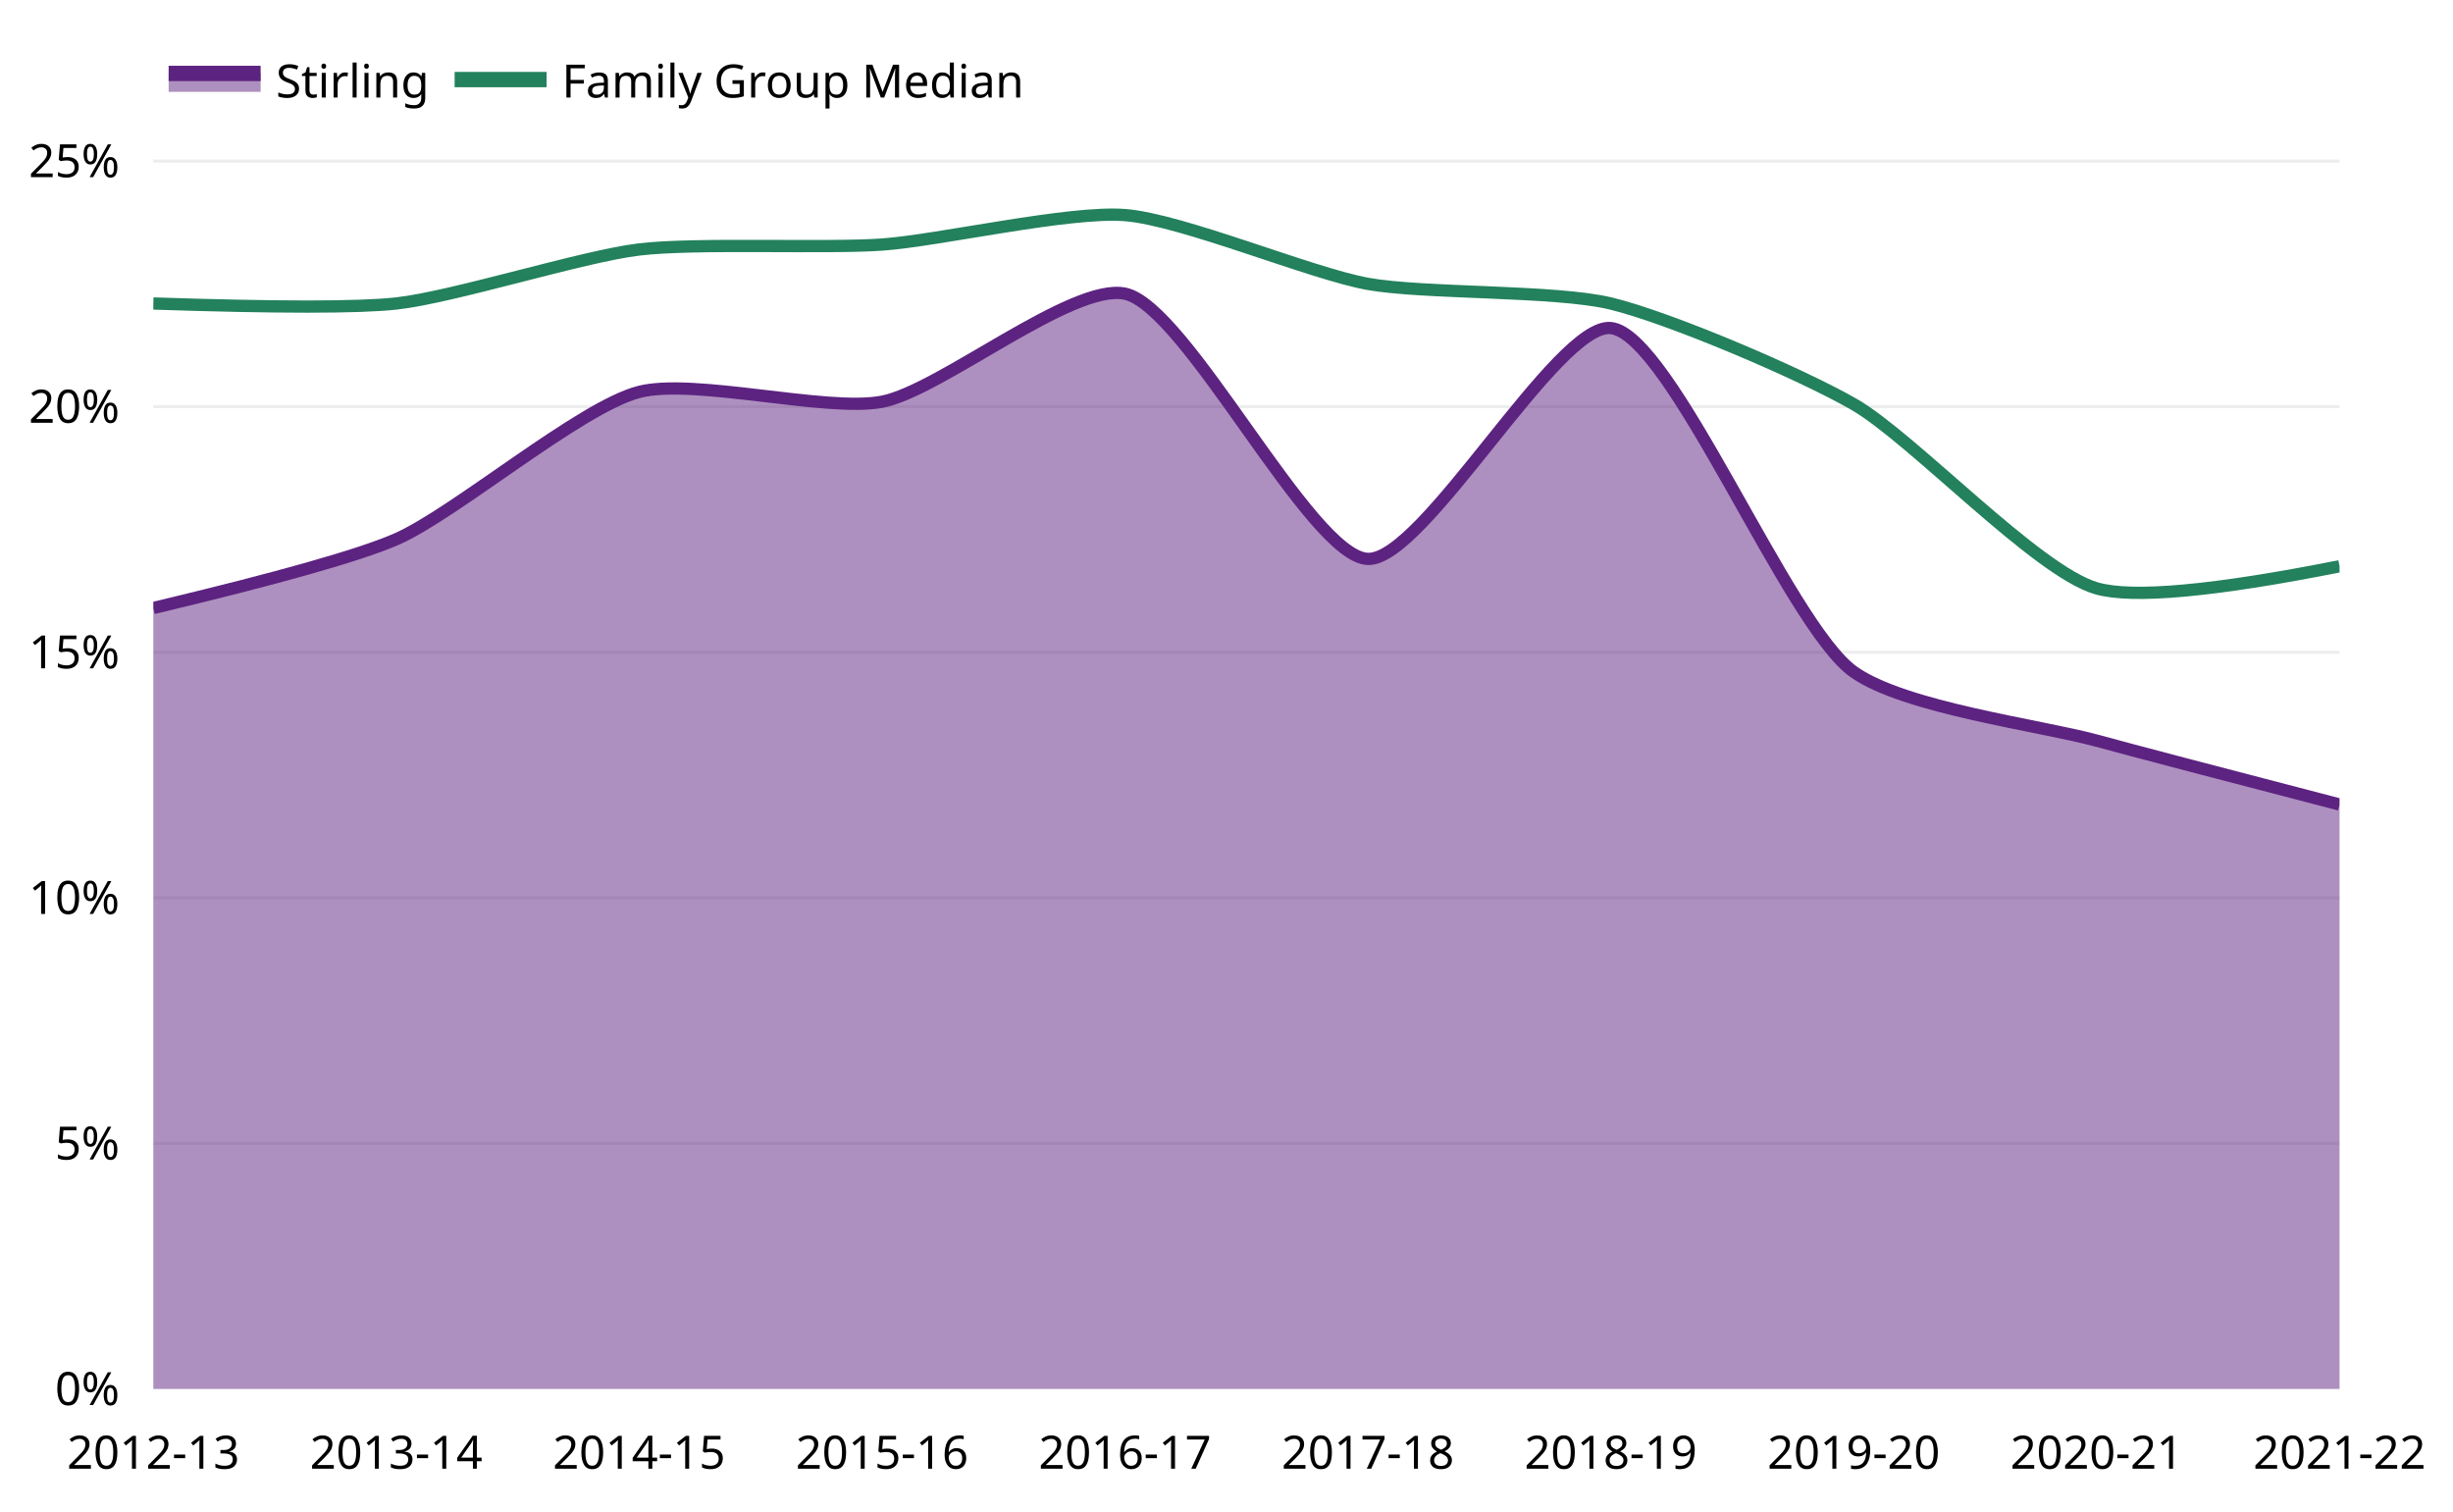
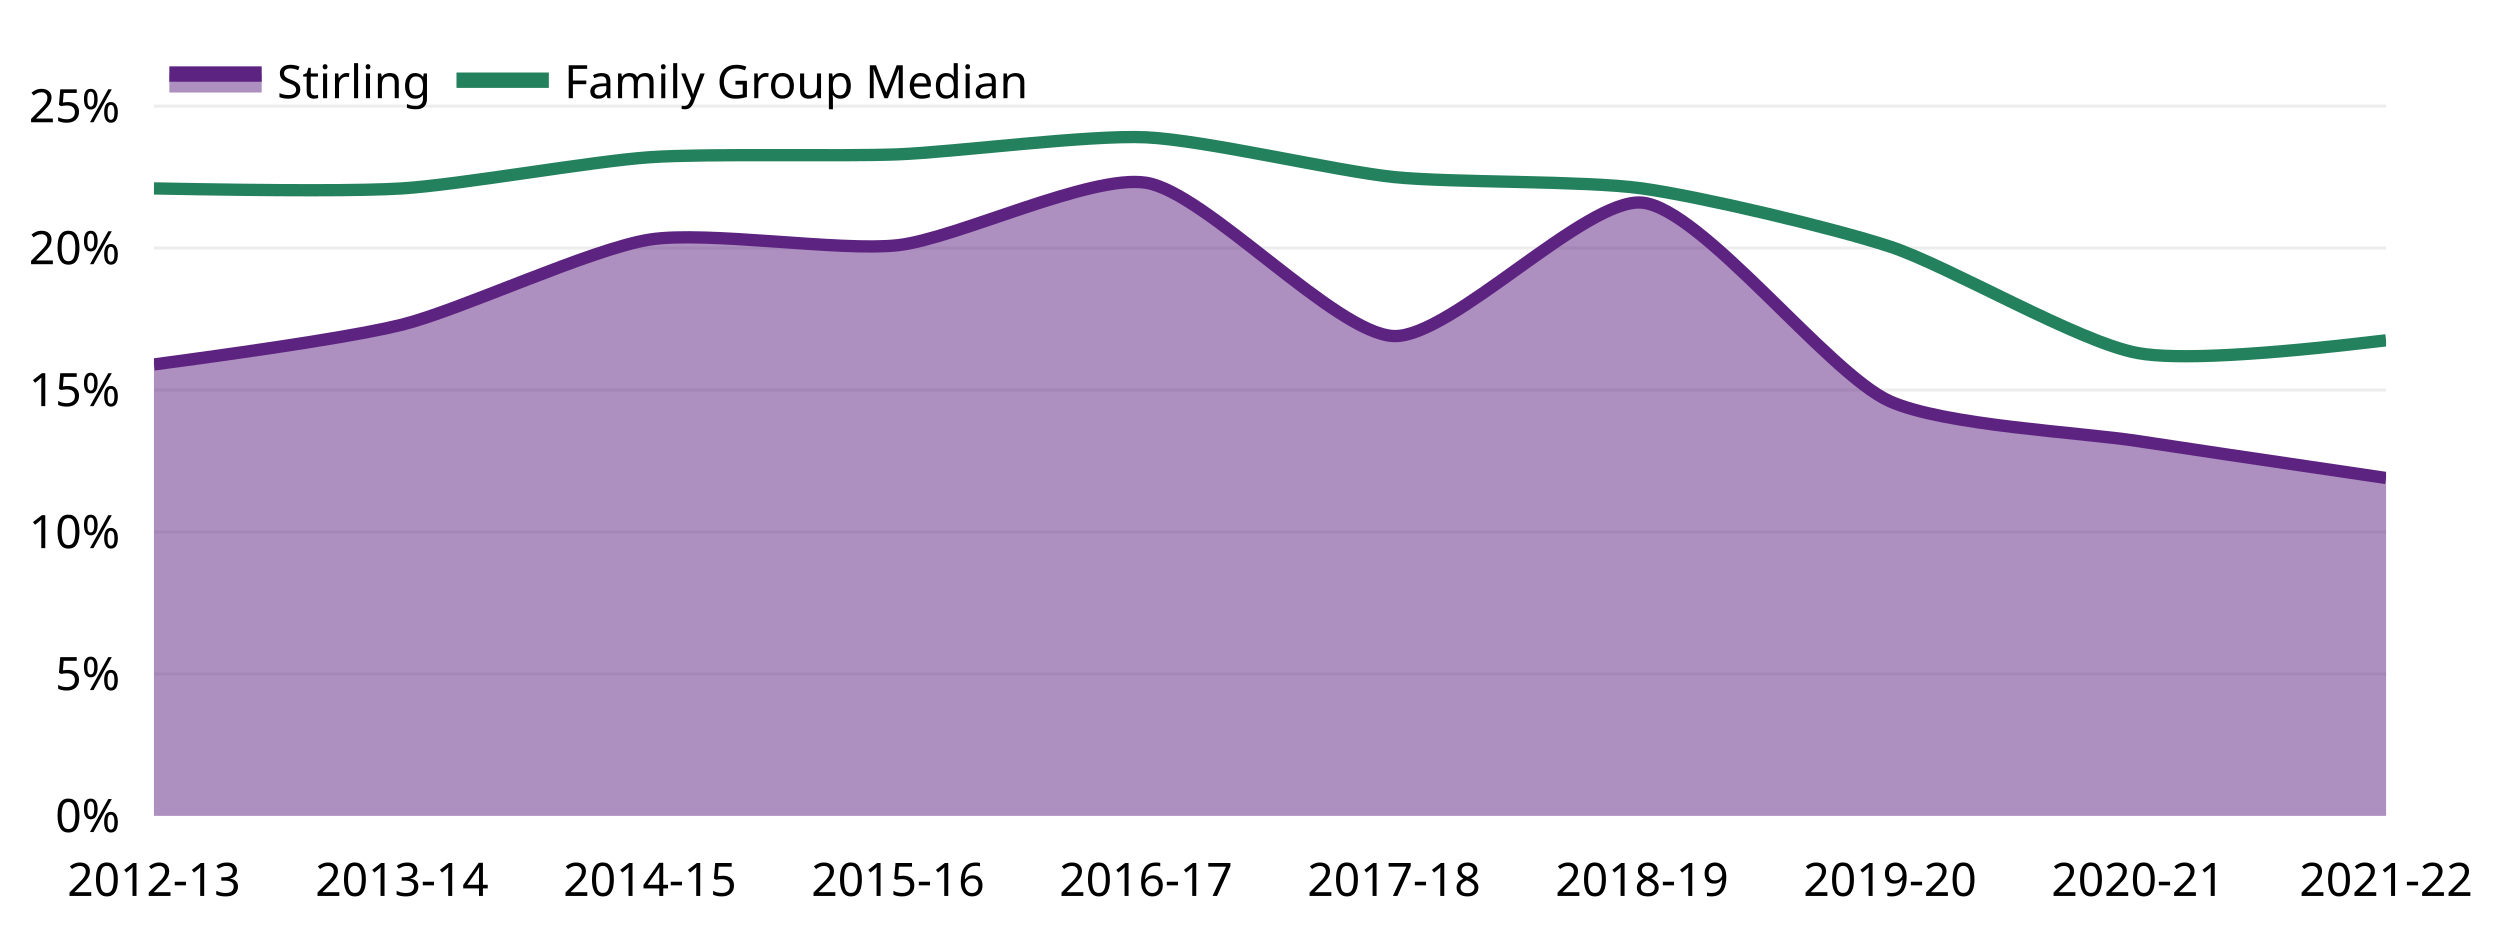
- <svg xmlns="http://www.w3.org/2000/svg" class="main-svg" width="800" height="493" style="" viewBox="0 0 800 493">
-   <rect x="0" y="0" width="800" height="493" style="fill: rgb(255, 255, 255); fill-opacity: 1;" />
-   <defs id="defs-d26e14">
+ <svg xmlns="http://www.w3.org/2000/svg" class="main-svg" width="812" height="305" style="" viewBox="0 0 812 305">
+   <rect x="0" y="0" width="812" height="305" style="fill: rgb(255, 255, 255); fill-opacity: 1;" />
+   <defs id="defs-1dc860">
    <g class="clips">
-       <clipPath id="clipd26e14xyplot" class="plotclip">
-         <rect width="713" height="403" />
-       </clipPath>
-       <clipPath class="axesclip" id="clipd26e14x">
-         <rect x="50" y="0" width="713" height="493" />
-       </clipPath>
-       <clipPath class="axesclip" id="clipd26e14y">
-         <rect x="0" y="50" width="800" height="403" />
-       </clipPath>
-       <clipPath class="axesclip" id="clipd26e14xy">
-         <rect x="50" y="50" width="713" height="403" />
+       <clipPath id="clip1dc860xyplot" class="plotclip">
+         <rect width="725" height="232" />
+       </clipPath>
+       <clipPath class="axesclip" id="clip1dc860x">
+         <rect x="50" y="0" width="725" height="305" />
+       </clipPath>
+       <clipPath class="axesclip" id="clip1dc860y">
+         <rect x="0" y="33" width="812" height="232" />
+       </clipPath>
+       <clipPath class="axesclip" id="clip1dc860xy">
+         <rect x="50" y="33" width="725" height="232" />
      </clipPath>
    </g>
    <g class="gradients" />
    <g class="patterns" />
  </defs>
  <g class="bglayer">
-     <rect class="bg" x="40" y="40" width="733" height="423" style="fill: rgb(0, 0, 0); fill-opacity: 0; stroke-width: 0;" />
+     <rect class="bg" x="40" y="23" width="745" height="252" style="fill: rgb(0, 0, 0); fill-opacity: 0; stroke-width: 0;" />
  </g>
  <g class="layer-below">
    <g class="imagelayer" />
    <g class="shapelayer" />
  </g>
  <g class="cartesianlayer">
    <g class="subplot xy">
      <g class="layer-subplot">
        <g class="shapelayer" />
        <g class="imagelayer" />
      </g>
      <g class="gridlayer">
        <g class="x">
-           <path class="xgrid crisp" transform="translate(129.22,0)" d="M0,50v403" style="stroke: rgb(255, 255, 255); stroke-opacity: 1; stroke-width: 1px;" />
-           <path class="xgrid crisp" transform="translate(208.44,0)" d="M0,50v403" style="stroke: rgb(255, 255, 255); stroke-opacity: 1; stroke-width: 1px;" />
-           <path class="xgrid crisp" transform="translate(287.67,0)" d="M0,50v403" style="stroke: rgb(255, 255, 255); stroke-opacity: 1; stroke-width: 1px;" />
-           <path class="xgrid crisp" transform="translate(366.89,0)" d="M0,50v403" style="stroke: rgb(255, 255, 255); stroke-opacity: 1; stroke-width: 1px;" />
-           <path class="xgrid crisp" transform="translate(446.11,0)" d="M0,50v403" style="stroke: rgb(255, 255, 255); stroke-opacity: 1; stroke-width: 1px;" />
-           <path class="xgrid crisp" transform="translate(525.33,0)" d="M0,50v403" style="stroke: rgb(255, 255, 255); stroke-opacity: 1; stroke-width: 1px;" />
-           <path class="xgrid crisp" transform="translate(604.56,0)" d="M0,50v403" style="stroke: rgb(255, 255, 255); stroke-opacity: 1; stroke-width: 1px;" />
-           <path class="xgrid crisp" transform="translate(683.78,0)" d="M0,50v403" style="stroke: rgb(255, 255, 255); stroke-opacity: 1; stroke-width: 1px;" />
+           <path class="xgrid crisp" transform="translate(130.56,0)" d="M0,33v232" style="stroke: rgb(255, 255, 255); stroke-opacity: 1; stroke-width: 1px;" />
+           <path class="xgrid crisp" transform="translate(211.11,0)" d="M0,33v232" style="stroke: rgb(255, 255, 255); stroke-opacity: 1; stroke-width: 1px;" />
+           <path class="xgrid crisp" transform="translate(291.67,0)" d="M0,33v232" style="stroke: rgb(255, 255, 255); stroke-opacity: 1; stroke-width: 1px;" />
+           <path class="xgrid crisp" transform="translate(372.22,0)" d="M0,33v232" style="stroke: rgb(255, 255, 255); stroke-opacity: 1; stroke-width: 1px;" />
+           <path class="xgrid crisp" transform="translate(452.78,0)" d="M0,33v232" style="stroke: rgb(255, 255, 255); stroke-opacity: 1; stroke-width: 1px;" />
+           <path class="xgrid crisp" transform="translate(533.33,0)" d="M0,33v232" style="stroke: rgb(255, 255, 255); stroke-opacity: 1; stroke-width: 1px;" />
+           <path class="xgrid crisp" transform="translate(613.89,0)" d="M0,33v232" style="stroke: rgb(255, 255, 255); stroke-opacity: 1; stroke-width: 1px;" />
+           <path class="xgrid crisp" transform="translate(694.44,0)" d="M0,33v232" style="stroke: rgb(255, 255, 255); stroke-opacity: 1; stroke-width: 1px;" />
        </g>
        <g class="y">
-           <path class="ygrid crisp" transform="translate(0,372.91)" d="M50,0h713" style="stroke: rgb(237, 237, 237); stroke-opacity: 1; stroke-width: 1px;" />
-           <path class="ygrid crisp" transform="translate(0,292.81)" d="M50,0h713" style="stroke: rgb(237, 237, 237); stroke-opacity: 1; stroke-width: 1px;" />
-           <path class="ygrid crisp" transform="translate(0,212.72)" d="M50,0h713" style="stroke: rgb(237, 237, 237); stroke-opacity: 1; stroke-width: 1px;" />
-           <path class="ygrid crisp" transform="translate(0,132.62)" d="M50,0h713" style="stroke: rgb(237, 237, 237); stroke-opacity: 1; stroke-width: 1px;" />
-           <path class="ygrid crisp" transform="translate(0,52.53)" d="M50,0h713" style="stroke: rgb(237, 237, 237); stroke-opacity: 1; stroke-width: 1px;" />
+           <path class="ygrid crisp" transform="translate(0,218.89)" d="M50,0h725" style="stroke: rgb(237, 237, 237); stroke-opacity: 1; stroke-width: 1px;" />
+           <path class="ygrid crisp" transform="translate(0,172.78)" d="M50,0h725" style="stroke: rgb(237, 237, 237); stroke-opacity: 1; stroke-width: 1px;" />
+           <path class="ygrid crisp" transform="translate(0,126.67)" d="M50,0h725" style="stroke: rgb(237, 237, 237); stroke-opacity: 1; stroke-width: 1px;" />
+           <path class="ygrid crisp" transform="translate(0,80.56)" d="M50,0h725" style="stroke: rgb(237, 237, 237); stroke-opacity: 1; stroke-width: 1px;" />
+           <path class="ygrid crisp" transform="translate(0,34.46)" d="M50,0h725" style="stroke: rgb(237, 237, 237); stroke-opacity: 1; stroke-width: 1px;" />
        </g>
      </g>
      <g class="zerolinelayer">
-         <path class="yzl zl crisp" transform="translate(0,453)" d="M50,0h713" style="stroke: rgb(255, 255, 255); stroke-opacity: 1; stroke-width: 2px;" />
+         <path class="yzl zl crisp" transform="translate(0,265)" d="M50,0h725" style="stroke: rgb(255, 255, 255); stroke-opacity: 1; stroke-width: 2px;" />
      </g>
      <path class="xlines-below" />
      <path class="ylines-below" />
      <g class="overlines-below" />
      <g class="xaxislayer-below" />
      <g class="yaxislayer-below" />
      <g class="overaxes-below" />
-       <g class="plot" transform="translate(50,50)" clip-path="url(#clipd26e14xyplot)">
+       <g class="plot" transform="translate(50,33)" clip-path="url(#clip1dc860xyplot)">
        <g class="scatterlayer mlayer">
-           <g class="trace scatter traceae2c4c" style="stroke-miterlimit: 2;">
+           <g class="trace scatter traceafc165" style="stroke-miterlimit: 2;">
            <g class="fills">
              <g>
-                 <path class="js-fill" d="M713,403L0,403L0,148.3Q61.25,133.69 79.22,125.87C98.28,117.57 139.18,82.79 158.44,77.82C176.26,73.22 219.58,84.48 237.67,81.02C256.59,77.4 299.6,42.18 316.89,45.78C337,49.97 377.29,131.63 396.11,132.28C414.28,132.91 457.78,55.27 475.33,56.99C495,58.92 533.04,153.9 554.56,169.13C571.23,180.92 615.27,186.5 633.78,191.55Q652.24,196.59 713,212.38" style="fill: rgb(93, 35, 129); fill-opacity: 0.5; stroke-width: 0;" />
+                 <path class="js-fill" d="M725,232L0,232L0,85.37Q61.96,77.11 80.56,72.46C99.56,67.71 142.05,47.76 161.11,44.8C179.65,41.92 223.01,48.74 241.67,46.64C260.61,44.51 304,23.53 322.22,26.35C341.67,29.36 383.82,75.58 402.78,76.15C421.42,76.71 465.07,31.14 483.33,32.81C502.73,34.58 543.85,88.48 563.89,97.36C581.7,105.26 625.64,107.36 644.44,110.27Q663.23,113.17 725,122.26" style="fill: rgb(93, 35, 129); fill-opacity: 0.5; stroke-width: 0;" />
              </g>
            </g>
            <g class="errorbars" />
            <g class="lines">
-               <path class="js-line" d="M0,148.3Q61.25,133.69 79.22,125.87C98.28,117.57 139.18,82.79 158.44,77.82C176.26,73.22 219.58,84.48 237.67,81.02C256.59,77.4 299.6,42.18 316.89,45.78C337,49.97 377.29,131.63 396.11,132.28C414.28,132.91 457.78,55.27 475.33,56.99C495,58.92 533.04,153.9 554.56,169.13C571.23,180.92 615.27,186.5 633.78,191.55Q652.24,196.59 713,212.38" style="vector-effect: non-scaling-stroke; fill: none; stroke: rgb(93, 35, 129); stroke-opacity: 1; stroke-width: 4px; opacity: 1;" />
+               <path class="js-line" d="M0,85.37Q61.96,77.11 80.56,72.46C99.56,67.71 142.05,47.76 161.11,44.8C179.65,41.92 223.01,48.74 241.67,46.64C260.61,44.51 304,23.53 322.22,26.35C341.67,29.36 383.82,75.58 402.78,76.15C421.42,76.71 465.07,31.14 483.33,32.81C502.73,34.58 543.85,88.48 563.89,97.36C581.7,105.26 625.64,107.36 644.44,110.27Q663.23,113.17 725,122.26" style="vector-effect: non-scaling-stroke; fill: none; stroke: rgb(93, 35, 129); stroke-opacity: 1; stroke-width: 4px; opacity: 1;" />
            </g>
            <g class="points" />
            <g class="text" />
          </g>
-           <g class="trace scatter trace195cb2" style="stroke-miterlimit: 2; opacity: 1;">
+           <g class="trace scatter trace69759b" style="stroke-miterlimit: 2; opacity: 1;">
            <g class="fills" />
            <g class="errorbars" />
            <g class="lines">
-               <path class="js-line" d="M0,48.98Q60.85,51 79.22,48.98C97.82,46.94 139.84,33.59 158.44,31.36C176.82,29.15 219.22,31.06 237.67,29.76C256.19,28.45 298.55,18.72 316.89,20.15C335.52,21.6 377.46,39.22 396.11,42.58C414.43,45.88 457.18,44.6 475.33,48.98C494.18,53.53 536.71,71.58 554.56,81.82C573.78,92.85 614.14,136.26 633.78,141.89Q651.34,146.92 713,134.68" style="vector-effect: non-scaling-stroke; fill: none; stroke: rgb(35, 129, 93); stroke-opacity: 1; stroke-width: 4px; opacity: 1;" />
+               <path class="js-line" d="M0,28.2Q61.8,29.38 80.56,28.2C99.39,27.02 142.28,19.35 161.11,18.06C179.87,16.78 222.88,17.88 241.67,17.13C260.48,16.38 303.47,10.75 322.22,11.6C341.07,12.45 383.93,22.57 402.78,24.51C421.52,26.43 464.65,25.6 483.33,28.2C502.25,30.83 545.36,41 563.89,47.1C582.97,53.38 625.24,78.25 644.44,81.69Q662.86,84.99 725,77.54" style="vector-effect: non-scaling-stroke; fill: none; stroke: rgb(35, 129, 93); stroke-opacity: 1; stroke-width: 4px; opacity: 1;" />
            </g>
            <g class="points" />
            <g class="text" />
          </g>
        </g>
      </g>
      <g class="overplot" />
      <path class="xlines-above crisp" d="M0,0" style="fill: none;" />
      <path class="ylines-above crisp" d="M0,0" style="fill: none;" />
      <g class="overlines-above" />
      <g class="xaxislayer-above">
        <g class="xtick">
-           <text text-anchor="middle" x="0" y="479" transform="translate(50,0)" style="font-family: 'Segoe UI Semibold'; font-size: 15px; fill: rgb(0, 0, 0); fill-opacity: 1; white-space: pre; opacity: 1;">2012-13</text>
-         </g>
-         <g class="xtick">
-           <text text-anchor="middle" x="0" y="479" transform="translate(129.22,0)" style="font-family: 'Segoe UI Semibold'; font-size: 15px; fill: rgb(0, 0, 0); fill-opacity: 1; white-space: pre; opacity: 1;">2013-14</text>
-         </g>
-         <g class="xtick">
-           <text text-anchor="middle" x="0" y="479" transform="translate(208.44,0)" style="font-family: 'Segoe UI Semibold'; font-size: 15px; fill: rgb(0, 0, 0); fill-opacity: 1; white-space: pre; opacity: 1;">2014-15</text>
-         </g>
-         <g class="xtick">
-           <text text-anchor="middle" x="0" y="479" transform="translate(287.67,0)" style="font-family: 'Segoe UI Semibold'; font-size: 15px; fill: rgb(0, 0, 0); fill-opacity: 1; white-space: pre; opacity: 1;">2015-16</text>
-         </g>
-         <g class="xtick">
-           <text text-anchor="middle" x="0" y="479" transform="translate(366.89,0)" style="font-family: 'Segoe UI Semibold'; font-size: 15px; fill: rgb(0, 0, 0); fill-opacity: 1; white-space: pre; opacity: 1;">2016-17</text>
-         </g>
-         <g class="xtick">
-           <text text-anchor="middle" x="0" y="479" transform="translate(446.11,0)" style="font-family: 'Segoe UI Semibold'; font-size: 15px; fill: rgb(0, 0, 0); fill-opacity: 1; white-space: pre; opacity: 1;">2017-18</text>
-         </g>
-         <g class="xtick">
-           <text text-anchor="middle" x="0" y="479" transform="translate(525.33,0)" style="font-family: 'Segoe UI Semibold'; font-size: 15px; fill: rgb(0, 0, 0); fill-opacity: 1; white-space: pre; opacity: 1;">2018-19</text>
-         </g>
-         <g class="xtick">
-           <text text-anchor="middle" x="0" y="479" transform="translate(604.56,0)" style="font-family: 'Segoe UI Semibold'; font-size: 15px; fill: rgb(0, 0, 0); fill-opacity: 1; white-space: pre; opacity: 1;">2019-20</text>
-         </g>
-         <g class="xtick">
-           <text text-anchor="middle" x="0" y="479" transform="translate(683.78,0)" style="font-family: 'Segoe UI Semibold'; font-size: 15px; fill: rgb(0, 0, 0); fill-opacity: 1; white-space: pre; opacity: 1;">2020-21</text>
-         </g>
-         <g class="xtick">
-           <text text-anchor="middle" x="0" y="479" transform="translate(763,0)" style="font-family: 'Segoe UI Semibold'; font-size: 15px; fill: rgb(0, 0, 0); fill-opacity: 1; white-space: pre; opacity: 1;">2021-22</text>
+           <text text-anchor="middle" x="0" y="291" transform="translate(50,0)" style="font-family: 'Segoe UI Semibold'; font-size: 15px; fill: rgb(0, 0, 0); fill-opacity: 1; white-space: pre; opacity: 1;">2012-13</text>
+         </g>
+         <g class="xtick">
+           <text text-anchor="middle" x="0" y="291" transform="translate(130.56,0)" style="font-family: 'Segoe UI Semibold'; font-size: 15px; fill: rgb(0, 0, 0); fill-opacity: 1; white-space: pre; opacity: 1;">2013-14</text>
+         </g>
+         <g class="xtick">
+           <text text-anchor="middle" x="0" y="291" transform="translate(211.11,0)" style="font-family: 'Segoe UI Semibold'; font-size: 15px; fill: rgb(0, 0, 0); fill-opacity: 1; white-space: pre; opacity: 1;">2014-15</text>
+         </g>
+         <g class="xtick">
+           <text text-anchor="middle" x="0" y="291" transform="translate(291.67,0)" style="font-family: 'Segoe UI Semibold'; font-size: 15px; fill: rgb(0, 0, 0); fill-opacity: 1; white-space: pre; opacity: 1;">2015-16</text>
+         </g>
+         <g class="xtick">
+           <text text-anchor="middle" x="0" y="291" transform="translate(372.22,0)" style="font-family: 'Segoe UI Semibold'; font-size: 15px; fill: rgb(0, 0, 0); fill-opacity: 1; white-space: pre; opacity: 1;">2016-17</text>
+         </g>
+         <g class="xtick">
+           <text text-anchor="middle" x="0" y="291" transform="translate(452.78,0)" style="font-family: 'Segoe UI Semibold'; font-size: 15px; fill: rgb(0, 0, 0); fill-opacity: 1; white-space: pre; opacity: 1;">2017-18</text>
+         </g>
+         <g class="xtick">
+           <text text-anchor="middle" x="0" y="291" transform="translate(533.33,0)" style="font-family: 'Segoe UI Semibold'; font-size: 15px; fill: rgb(0, 0, 0); fill-opacity: 1; white-space: pre; opacity: 1;">2018-19</text>
+         </g>
+         <g class="xtick">
+           <text text-anchor="middle" x="0" y="291" transform="translate(613.89,0)" style="font-family: 'Segoe UI Semibold'; font-size: 15px; fill: rgb(0, 0, 0); fill-opacity: 1; white-space: pre; opacity: 1;">2019-20</text>
+         </g>
+         <g class="xtick">
+           <text text-anchor="middle" x="0" y="291" transform="translate(694.44,0)" style="font-family: 'Segoe UI Semibold'; font-size: 15px; fill: rgb(0, 0, 0); fill-opacity: 1; white-space: pre; opacity: 1;">2020-21</text>
+         </g>
+         <g class="xtick">
+           <text text-anchor="middle" x="0" y="291" transform="translate(775,0)" style="font-family: 'Segoe UI Semibold'; font-size: 15px; fill: rgb(0, 0, 0); fill-opacity: 1; white-space: pre; opacity: 1;">2021-22</text>
        </g>
      </g>
      <g class="yaxislayer-above">
        <g class="ytick">
-           <text text-anchor="end" x="39" y="5.25" transform="translate(0,453)" style="font-family: 'Segoe UI Semibold'; font-size: 15px; fill: rgb(0, 0, 0); fill-opacity: 1; white-space: pre; opacity: 1;">0%</text>
-         </g>
-         <g class="ytick">
-           <text text-anchor="end" x="39" y="5.25" style="font-family: 'Segoe UI Semibold'; font-size: 15px; fill: rgb(0, 0, 0); fill-opacity: 1; white-space: pre; opacity: 1;" transform="translate(0,372.91)">5%</text>
-         </g>
-         <g class="ytick">
-           <text text-anchor="end" x="39" y="5.25" style="font-family: 'Segoe UI Semibold'; font-size: 15px; fill: rgb(0, 0, 0); fill-opacity: 1; white-space: pre; opacity: 1;" transform="translate(0,292.81)">10%</text>
-         </g>
-         <g class="ytick">
-           <text text-anchor="end" x="39" y="5.25" style="font-family: 'Segoe UI Semibold'; font-size: 15px; fill: rgb(0, 0, 0); fill-opacity: 1; white-space: pre; opacity: 1;" transform="translate(0,212.72)">15%</text>
-         </g>
-         <g class="ytick">
-           <text text-anchor="end" x="39" y="5.25" style="font-family: 'Segoe UI Semibold'; font-size: 15px; fill: rgb(0, 0, 0); fill-opacity: 1; white-space: pre; opacity: 1;" transform="translate(0,132.62)">20%</text>
-         </g>
-         <g class="ytick">
-           <text text-anchor="end" x="39" y="5.25" style="font-family: 'Segoe UI Semibold'; font-size: 15px; fill: rgb(0, 0, 0); fill-opacity: 1; white-space: pre; opacity: 1;" transform="translate(0,52.53)">25%</text>
+           <text text-anchor="end" x="39" y="5.25" transform="translate(0,265)" style="font-family: 'Segoe UI Semibold'; font-size: 15px; fill: rgb(0, 0, 0); fill-opacity: 1; white-space: pre; opacity: 1;">0%</text>
+         </g>
+         <g class="ytick">
+           <text text-anchor="end" x="39" y="5.25" style="font-family: 'Segoe UI Semibold'; font-size: 15px; fill: rgb(0, 0, 0); fill-opacity: 1; white-space: pre; opacity: 1;" transform="translate(0,218.89)">5%</text>
+         </g>
+         <g class="ytick">
+           <text text-anchor="end" x="39" y="5.25" style="font-family: 'Segoe UI Semibold'; font-size: 15px; fill: rgb(0, 0, 0); fill-opacity: 1; white-space: pre; opacity: 1;" transform="translate(0,172.78)">10%</text>
+         </g>
+         <g class="ytick">
+           <text text-anchor="end" x="39" y="5.25" style="font-family: 'Segoe UI Semibold'; font-size: 15px; fill: rgb(0, 0, 0); fill-opacity: 1; white-space: pre; opacity: 1;" transform="translate(0,126.67)">15%</text>
+         </g>
+         <g class="ytick">
+           <text text-anchor="end" x="39" y="5.25" style="font-family: 'Segoe UI Semibold'; font-size: 15px; fill: rgb(0, 0, 0); fill-opacity: 1; white-space: pre; opacity: 1;" transform="translate(0,80.56)">20%</text>
+         </g>
+         <g class="ytick">
+           <text text-anchor="end" x="39" y="5.25" style="font-family: 'Segoe UI Semibold'; font-size: 15px; fill: rgb(0, 0, 0); fill-opacity: 1; white-space: pre; opacity: 1;" transform="translate(0,34.46)">25%</text>
        </g>
      </g>
      <g class="overaxes-above" />
    </g>
  </g>
  <g class="polarlayer" />
  <g class="smithlayer" />
  <g class="ternarylayer" />
  <g class="geolayer" />
  <g class="funnelarealayer" />
  <g class="pielayer" />
  <g class="iciclelayer" />
  <g class="treemaplayer" />
  <g class="sunburstlayer" />
  <g class="glimages" />
-   <defs id="topdefs-d26e14">
+   <defs id="topdefs-1dc860">
    <g class="clips" />
-     <clipPath id="legendd26e14">
+     <clipPath id="legend1dc860">
      <rect width="285" height="33" x="0" y="0" />
    </clipPath>
  </defs>
  <g class="layer-above">
    <g class="imagelayer" />
    <g class="shapelayer" />
  </g>
  <g class="infolayer">
-     <g class="legend" pointer-events="all" transform="translate(50,9.7)">
+     <g class="legend" pointer-events="all" transform="translate(50,9.8)">
      <rect class="bg" shape-rendering="crispEdges" width="285" height="33" x="0" y="0" style="stroke: rgb(68, 68, 68); stroke-opacity: 1; fill: rgb(0, 0, 0); fill-opacity: 0; stroke-width: 0px;" />
-       <g class="scrollbox" transform="" clip-path="url(#legendd26e14)">
+       <g class="scrollbox" transform="" clip-path="url(#legend1dc860)">
        <g class="groups">
          <g class="traces" transform="translate(0,16.25)" style="opacity: 1;">
            <text class="legendtext" text-anchor="start" x="40" y="5.85" style="font-family: 'Segoe UI Semibold'; font-size: 15px; fill: rgb(0, 0, 0); fill-opacity: 1; white-space: pre;">Stirling</text>
            <g class="layers">
              <g class="legendfill">
                <path class="js-fill" d="M5,-2h30v6h-30z" style="stroke-width: 0; fill: rgb(93, 35, 129); fill-opacity: 0.5;" />
              </g>
              <g class="legendlines">
                <path class="js-line" d="M5,-2h30" style="fill: none; stroke: rgb(93, 35, 129); stroke-opacity: 1; stroke-width: 5px;" />
              </g>
              <g class="legendsymbols">
                <g class="legendpoints" />
              </g>
            </g>
            <rect class="legendtoggle" x="0" y="-11.25" width="90.766" height="22.5" style="fill: rgb(0, 0, 0); fill-opacity: 0;" />
          </g>
          <g class="traces" transform="translate(93.26562,16.25)" style="opacity: 1;">
            <text class="legendtext" text-anchor="start" x="40" y="5.85" style="font-family: 'Segoe UI Semibold'; font-size: 15px; fill: rgb(0, 0, 0); fill-opacity: 1; white-space: pre;">Family Group Median</text>
            <g class="layers" style="opacity: 1;">
              <g class="legendfill" />
              <g class="legendlines">
                <path class="js-line" d="M5,0h30" style="fill: none; stroke: rgb(35, 129, 93); stroke-opacity: 1; stroke-width: 5px;" />
              </g>
              <g class="legendsymbols">
                <g class="legendpoints" />
              </g>
            </g>
            <rect class="legendtoggle" x="0" y="-11.25" width="188.609" height="22.5" style="fill: rgb(0, 0, 0); fill-opacity: 0;" />
          </g>
        </g>
      </g>
      <rect class="scrollbar" rx="20" ry="3" width="0" height="0" x="0" y="0" style="fill: rgb(128, 139, 164); fill-opacity: 1;" />
    </g>
    <g class="g-gtitle" />
    <g class="g-xtitle" />
    <g class="g-ytitle" />
  </g>
</svg>
